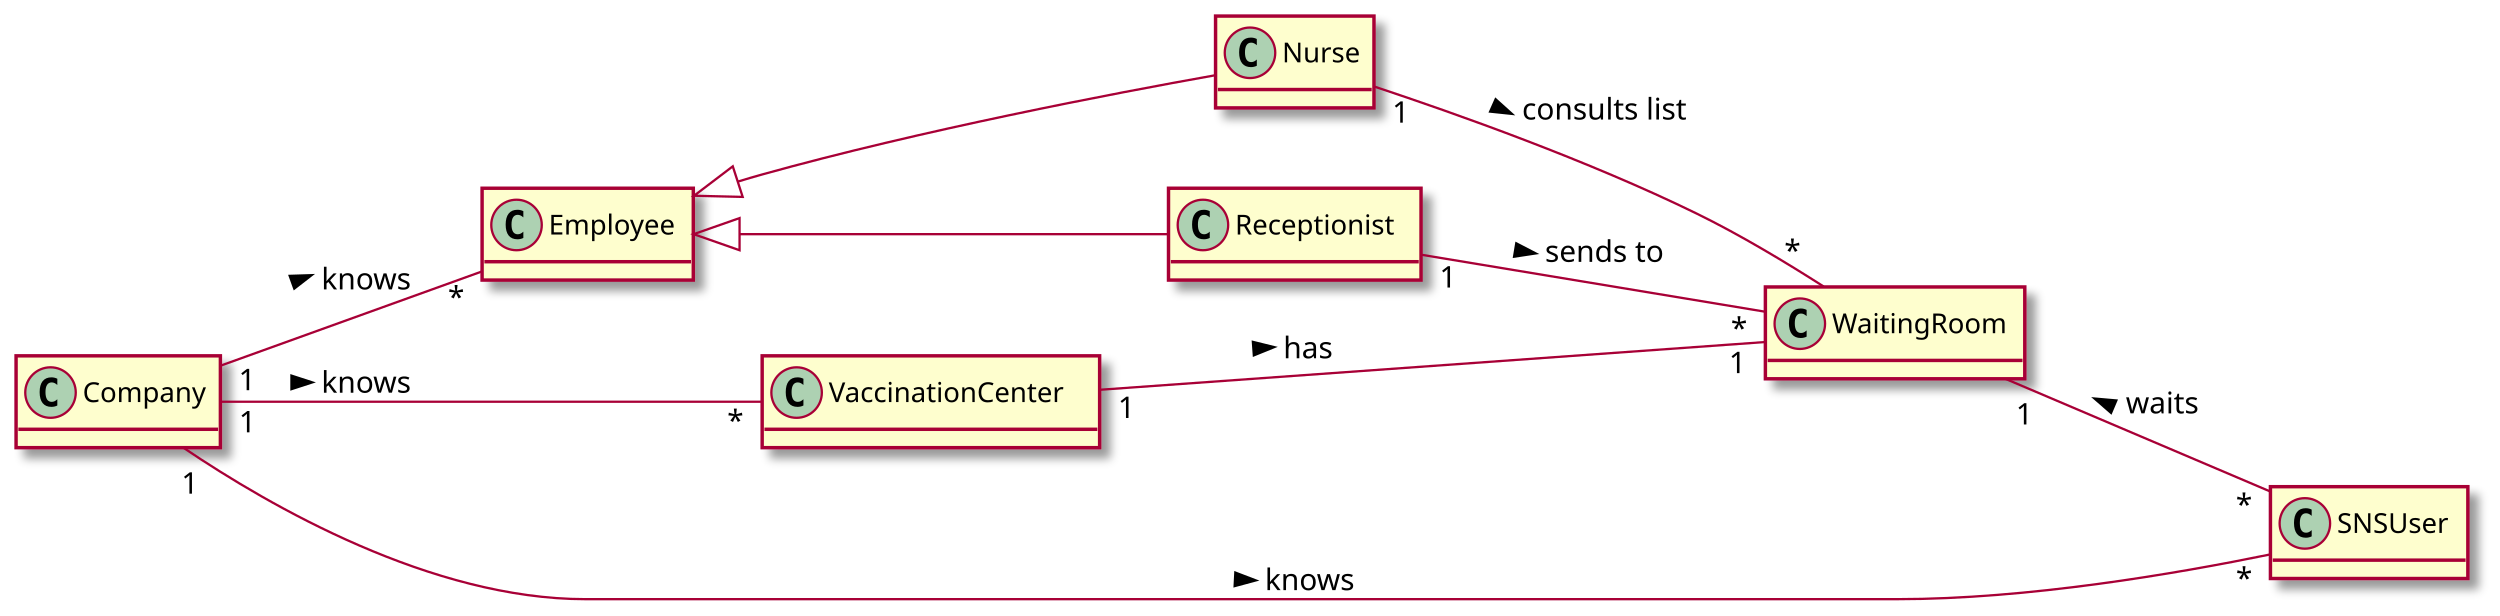
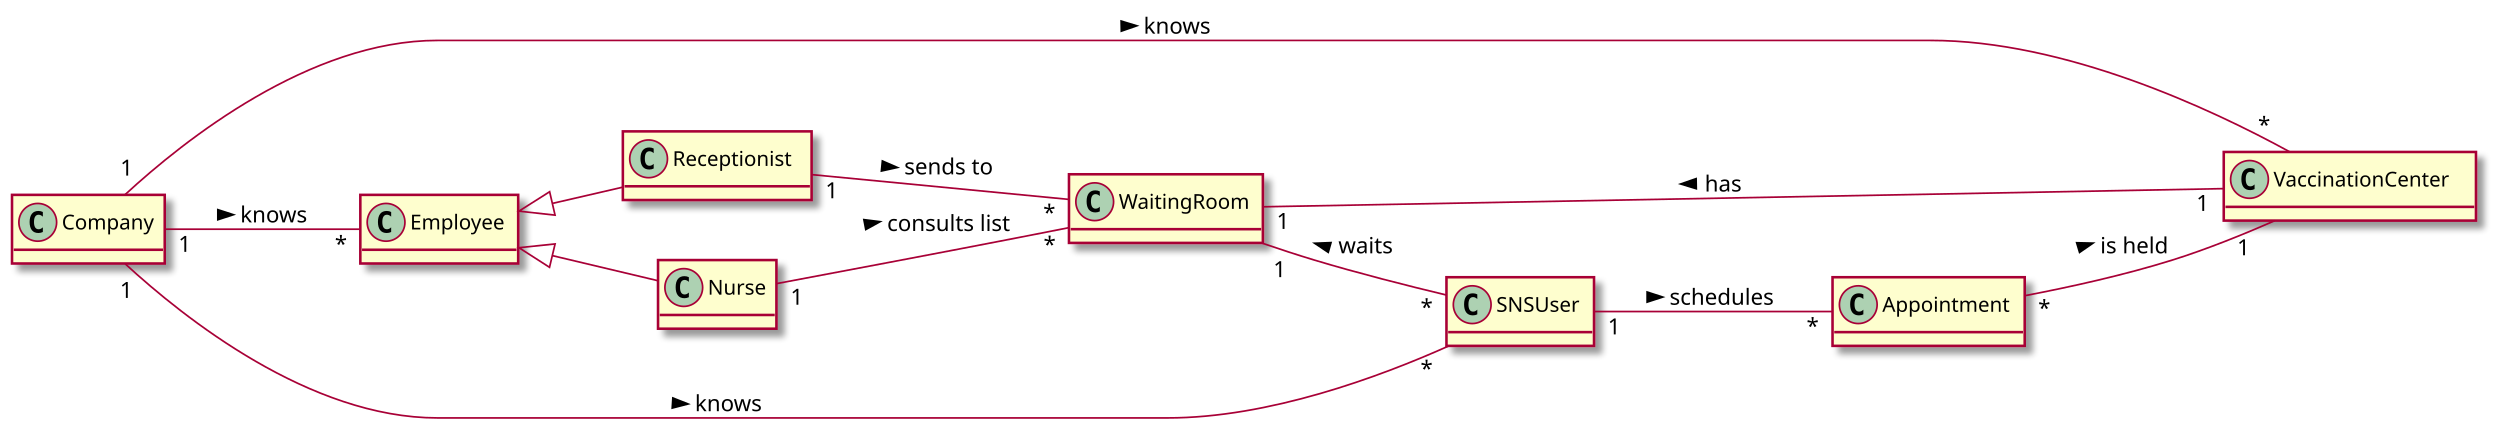
- <svg xmlns="http://www.w3.org/2000/svg" contentScriptType="application/ecmascript" contentStyleType="text/css" height="268px" preserveAspectRatio="none" style="width:1089px;height:268px;background:#FFFFFF;" version="1.1" viewBox="0 0 1089 268" width="1089px" zoomAndPan="magnify">
+ <svg xmlns="http://www.w3.org/2000/svg" contentScriptType="application/ecmascript" contentStyleType="text/css" height="250px" preserveAspectRatio="none" style="width:1457px;height:250px;background:#FFFFFF;" version="1.1" viewBox="0 0 1457 250" width="1457px" zoomAndPan="magnify">
  <defs>
-     <filter height="300%" id="fz05nbijp0z54" width="300%" x="-1" y="-1">
+     <filter height="300%" id="f18soeeq05663s" width="300%" x="-1" y="-1">
      <feGaussianBlur result="blurOut" stdDeviation="2.0" />
      <feColorMatrix in="blurOut" result="blurOut2" type="matrix" values="0 0 0 0 0 0 0 0 0 0 0 0 0 0 0 0 0 0 .4 0" />
      <feOffset dx="4.0" dy="4.0" in="blurOut2" result="blurOut3" />
      <feBlend in="SourceGraphic" in2="blurOut3" mode="normal" />
    </filter>
  </defs>
  <g>
-     <rect codeLine="5" fill="#FEFECE" filter="url(#fz05nbijp0z54)" height="40" id="Employee" style="stroke:#A80036;stroke-width:1.5;" width="92" x="210" y="82" />
-     <ellipse cx="225" cy="98" fill="#ADD1B2" rx="11" ry="11" style="stroke:#A80036;stroke-width:1.0;" />
-     <path d="M227.969,103.641 Q227.391,103.938 226.75,104.078 Q226.109,104.234 225.406,104.234 Q222.906,104.234 221.578,102.594 Q220.266,100.938 220.266,97.812 Q220.266,94.688 221.578,93.031 Q222.906,91.375 225.406,91.375 Q226.109,91.375 226.75,91.531 Q227.406,91.688 227.969,91.984 L227.969,94.703 Q227.344,94.125 226.75,93.859 Q226.156,93.578 225.531,93.578 Q224.188,93.578 223.5,94.656 Q222.812,95.719 222.812,97.812 Q222.812,99.906 223.5,100.984 Q224.188,102.047 225.531,102.047 Q226.156,102.047 226.75,101.781 Q227.344,101.5 227.969,100.922 L227.969,103.641 Z " fill="#000000" />
-     <text fill="#000000" font-family="sans-serif" font-size="12" lengthAdjust="spacing" textLength="60" x="239" y="102.154">Employee</text>
-     <line style="stroke:#A80036;stroke-width:1.5;" x1="211" x2="301" y1="114" y2="114" />
-     <rect codeLine="7" fill="#FEFECE" filter="url(#fz05nbijp0z54)" height="40" id="Nurse" style="stroke:#A80036;stroke-width:1.5;" width="69" x="529.5" y="7" />
-     <ellipse cx="544.5" cy="23" fill="#ADD1B2" rx="11" ry="11" style="stroke:#A80036;stroke-width:1.0;" />
-     <path d="M547.469,28.641 Q546.891,28.938 546.25,29.078 Q545.609,29.234 544.906,29.234 Q542.406,29.234 541.078,27.594 Q539.766,25.938 539.766,22.812 Q539.766,19.688 541.078,18.031 Q542.406,16.375 544.906,16.375 Q545.609,16.375 546.25,16.531 Q546.906,16.688 547.469,16.984 L547.469,19.703 Q546.844,19.125 546.25,18.859 Q545.656,18.578 545.031,18.578 Q543.688,18.578 543,19.656 Q542.312,20.719 542.312,22.812 Q542.312,24.906 543,25.984 Q543.688,27.047 545.031,27.047 Q545.656,27.047 546.25,26.781 Q546.844,26.5 547.469,25.922 L547.469,28.641 Z " fill="#000000" />
-     <text fill="#000000" font-family="sans-serif" font-size="12" lengthAdjust="spacing" textLength="37" x="558.5" y="27.154">Nurse</text>
-     <line style="stroke:#A80036;stroke-width:1.5;" x1="530.5" x2="597.5" y1="39" y2="39" />
-     <rect codeLine="9" fill="#FEFECE" filter="url(#fz05nbijp0z54)" height="40" id="Receptionist" style="stroke:#A80036;stroke-width:1.5;" width="110" x="509" y="82" />
-     <ellipse cx="524" cy="98" fill="#ADD1B2" rx="11" ry="11" style="stroke:#A80036;stroke-width:1.0;" />
-     <path d="M526.969,103.641 Q526.391,103.938 525.75,104.078 Q525.109,104.234 524.406,104.234 Q521.906,104.234 520.578,102.594 Q519.266,100.938 519.266,97.812 Q519.266,94.688 520.578,93.031 Q521.906,91.375 524.406,91.375 Q525.109,91.375 525.75,91.531 Q526.406,91.688 526.969,91.984 L526.969,94.703 Q526.344,94.125 525.75,93.859 Q525.156,93.578 524.531,93.578 Q523.188,93.578 522.5,94.656 Q521.812,95.719 521.812,97.812 Q521.812,99.906 522.5,100.984 Q523.188,102.047 524.531,102.047 Q525.156,102.047 525.75,101.781 Q526.344,101.5 526.969,100.922 L526.969,103.641 Z " fill="#000000" />
-     <text fill="#000000" font-family="sans-serif" font-size="12" lengthAdjust="spacing" textLength="78" x="538" y="102.154">Receptionist</text>
-     <line style="stroke:#A80036;stroke-width:1.5;" x1="510" x2="618" y1="114" y2="114" />
-     <rect codeLine="11" fill="#FEFECE" filter="url(#fz05nbijp0z54)" height="40" id="VaccinationCenter" style="stroke:#A80036;stroke-width:1.5;" width="147" x="332" y="155" />
-     <ellipse cx="347" cy="171" fill="#ADD1B2" rx="11" ry="11" style="stroke:#A80036;stroke-width:1.0;" />
-     <path d="M349.969,176.641 Q349.391,176.938 348.75,177.078 Q348.109,177.234 347.406,177.234 Q344.906,177.234 343.578,175.594 Q342.266,173.938 342.266,170.812 Q342.266,167.688 343.578,166.031 Q344.906,164.375 347.406,164.375 Q348.109,164.375 348.75,164.531 Q349.406,164.688 349.969,164.984 L349.969,167.703 Q349.344,167.125 348.75,166.859 Q348.156,166.578 347.531,166.578 Q346.188,166.578 345.5,167.656 Q344.812,168.719 344.812,170.812 Q344.812,172.906 345.5,173.984 Q346.188,175.047 347.531,175.047 Q348.156,175.047 348.75,174.781 Q349.344,174.5 349.969,173.922 L349.969,176.641 Z " fill="#000000" />
-     <text fill="#000000" font-family="sans-serif" font-size="12" lengthAdjust="spacing" textLength="115" x="361" y="175.154">VaccinationCenter</text>
-     <line style="stroke:#A80036;stroke-width:1.5;" x1="333" x2="478" y1="187" y2="187" />
-     <rect codeLine="13" fill="#FEFECE" filter="url(#fz05nbijp0z54)" height="40" id="WaitingRoom" style="stroke:#A80036;stroke-width:1.5;" width="113" x="769" y="125" />
-     <ellipse cx="784" cy="141" fill="#ADD1B2" rx="11" ry="11" style="stroke:#A80036;stroke-width:1.0;" />
-     <path d="M786.969,146.641 Q786.391,146.938 785.75,147.078 Q785.109,147.234 784.406,147.234 Q781.906,147.234 780.578,145.594 Q779.266,143.938 779.266,140.812 Q779.266,137.688 780.578,136.031 Q781.906,134.375 784.406,134.375 Q785.109,134.375 785.75,134.531 Q786.406,134.688 786.969,134.984 L786.969,137.703 Q786.344,137.125 785.75,136.859 Q785.156,136.578 784.531,136.578 Q783.188,136.578 782.5,137.656 Q781.812,138.719 781.812,140.812 Q781.812,142.906 782.5,143.984 Q783.188,145.047 784.531,145.047 Q785.156,145.047 785.75,144.781 Q786.344,144.5 786.969,143.922 L786.969,146.641 Z " fill="#000000" />
-     <text fill="#000000" font-family="sans-serif" font-size="12" lengthAdjust="spacing" textLength="81" x="798" y="145.154">WaitingRoom</text>
-     <line style="stroke:#A80036;stroke-width:1.5;" x1="770" x2="881" y1="157" y2="157" />
-     <rect codeLine="15" fill="#FEFECE" filter="url(#fz05nbijp0z54)" height="40" id="SNSUser" style="stroke:#A80036;stroke-width:1.5;" width="86" x="989" y="212" />
-     <ellipse cx="1004" cy="228" fill="#ADD1B2" rx="11" ry="11" style="stroke:#A80036;stroke-width:1.0;" />
-     <path d="M1006.969,233.641 Q1006.391,233.938 1005.75,234.078 Q1005.109,234.234 1004.406,234.234 Q1001.906,234.234 1000.578,232.594 Q999.266,230.938 999.266,227.812 Q999.266,224.688 1000.578,223.031 Q1001.906,221.375 1004.406,221.375 Q1005.109,221.375 1005.75,221.531 Q1006.406,221.688 1006.969,221.984 L1006.969,224.703 Q1006.344,224.125 1005.75,223.859 Q1005.156,223.578 1004.531,223.578 Q1003.188,223.578 1002.5,224.656 Q1001.812,225.719 1001.812,227.812 Q1001.812,229.906 1002.5,230.984 Q1003.188,232.047 1004.531,232.047 Q1005.156,232.047 1005.75,231.781 Q1006.344,231.5 1006.969,230.922 L1006.969,233.641 Z " fill="#000000" />
-     <text fill="#000000" font-family="sans-serif" font-size="12" lengthAdjust="spacing" textLength="54" x="1018" y="232.154">SNSUser</text>
-     <line style="stroke:#A80036;stroke-width:1.5;" x1="990" x2="1074" y1="244" y2="244" />
-     <rect codeLine="17" fill="#FEFECE" filter="url(#fz05nbijp0z54)" height="40" id="Company" style="stroke:#A80036;stroke-width:1.5;" width="89" x="7" y="155" />
-     <ellipse cx="22" cy="171" fill="#ADD1B2" rx="11" ry="11" style="stroke:#A80036;stroke-width:1.0;" />
-     <path d="M24.969,176.641 Q24.391,176.938 23.75,177.078 Q23.109,177.234 22.406,177.234 Q19.906,177.234 18.578,175.594 Q17.266,173.938 17.266,170.812 Q17.266,167.688 18.578,166.031 Q19.906,164.375 22.406,164.375 Q23.109,164.375 23.75,164.531 Q24.406,164.688 24.969,164.984 L24.969,167.703 Q24.344,167.125 23.75,166.859 Q23.156,166.578 22.531,166.578 Q21.188,166.578 20.5,167.656 Q19.812,168.719 19.812,170.812 Q19.812,172.906 20.5,173.984 Q21.188,175.047 22.531,175.047 Q23.156,175.047 23.75,174.781 Q24.344,174.5 24.969,173.922 L24.969,176.641 Z " fill="#000000" />
-     <text fill="#000000" font-family="sans-serif" font-size="12" lengthAdjust="spacing" textLength="57" x="36" y="175.154">Company</text>
-     <line style="stroke:#A80036;stroke-width:1.5;" x1="8" x2="95" y1="187" y2="187" />
-     <path codeLine="19" d="M321.38,79.11 C324.96,78.01 328.52,76.97 332,76 C401.32,56.71 484.16,40.84 529.4,32.77 " fill="none" id="Employee-backto-Nurse" style="stroke:#A80036;stroke-width:1.0;" />
-     <polygon fill="none" points="323.51,85.77,302.32,85.27,319.2,72.45,323.51,85.77" style="stroke:#A80036;stroke-width:1.0;" />
-     <path codeLine="20" d="M322.21,102 C377.79,102 456.74,102 508.88,102 " fill="none" id="Employee-backto-Receptionist" style="stroke:#A80036;stroke-width:1.0;" />
-     <polygon fill="none" points="322.15,109,302.15,102,322.15,95,322.15,109" style="stroke:#A80036;stroke-width:1.0;" />
-     <path codeLine="22" d="M479.31,169.77 C561.76,163.86 694.3,154.34 768.88,148.99 " fill="none" id="VaccinationCenter-WaitingRoom" style="stroke:#A80036;stroke-width:1.0;" />
-     <polygon fill="#000000" points="554.987,151.208,545.755,148.925,546.176,154.787,554.987,151.208" style="stroke:#000000;stroke-width:1.0;" />
-     <text fill="#000000" font-family="sans-serif" font-size="13" lengthAdjust="spacing" textLength="23" x="559" y="156.067">has</text>
-     <text fill="#000000" font-family="sans-serif" font-size="13" lengthAdjust="spacing" textLength="8" x="486.969" y="182.067">1</text>
-     <text fill="#000000" font-family="sans-serif" font-size="13" lengthAdjust="spacing" textLength="8" x="753.113" y="162.538">1</text>
-     <path codeLine="23" d="M873.67,165.07 C908.47,179.87 955.4,199.84 988.93,214.1 " fill="none" id="WaitingRoom-SNSUser" style="stroke:#A80036;stroke-width:1.0;" />
-     <polygon fill="#000000" points="912.399,173.609,919.572,179.854,921.873,174.445,912.399,173.609" style="stroke:#000000;stroke-width:1.0;" />
-     <text fill="#000000" font-family="sans-serif" font-size="13" lengthAdjust="spacing" textLength="32" x="926" y="180.067">waits</text>
-     <text fill="#000000" font-family="sans-serif" font-size="13" lengthAdjust="spacing" textLength="8" x="878.093" y="184.91">1</text>
-     <text fill="#000000" font-family="sans-serif" font-size="13" lengthAdjust="spacing" textLength="7" x="973.926" y="224.391">*</text>
-     <path codeLine="25" d="M598.8,37.76 C634.43,49.57 691.83,69.95 739,93 C758.04,102.3 778.35,114.55 794.4,124.82 " fill="none" id="Nurse-WaitingRoom" style="stroke:#A80036;stroke-width:1.0;" />
-     <polygon fill="#000000" points="658.568,49.6,651.5,43.237,649.109,48.606,658.568,49.6" style="stroke:#000000;stroke-width:1.0;" />
-     <text fill="#000000" font-family="sans-serif" font-size="13" lengthAdjust="spacing" textLength="75" x="663" y="52.067">consults list</text>
-     <text fill="#000000" font-family="sans-serif" font-size="13" lengthAdjust="spacing" textLength="8" x="606.439" y="53.435">1</text>
-     <text fill="#000000" font-family="sans-serif" font-size="13" lengthAdjust="spacing" textLength="7" x="777.236" y="113.775">*</text>
-     <path codeLine="26" d="M619.08,110.96 C662.9,118.22 724.42,128.42 768.69,135.75 " fill="none" id="Receptionist-WaitingRoom" style="stroke:#A80036;stroke-width:1.0;" />
-     <polygon fill="#000000" points="668.933,110.384,660.49,106.006,659.529,111.805,668.933,110.384" style="stroke:#000000;stroke-width:1.0;" />
-     <text fill="#000000" font-family="sans-serif" font-size="13" lengthAdjust="spacing" textLength="55" x="673" y="114.067">sends to</text>
-     <text fill="#000000" font-family="sans-serif" font-size="13" lengthAdjust="spacing" textLength="8" x="627.019" y="125.248">1</text>
-     <text fill="#000000" font-family="sans-serif" font-size="13" lengthAdjust="spacing" textLength="7" x="753.963" y="147.601">*</text>
-     <path codeLine="28" d="M96.02,175 C154.88,175 260.66,175 331.73,175 " fill="none" id="Company-VaccinationCenter" style="stroke:#A80036;stroke-width:1.0;" />
-     <polygon fill="#000000" points="136,166.566,126.955,163.627,126.955,169.505,136,166.566" style="stroke:#000000;stroke-width:1.0;" />
-     <text fill="#000000" font-family="sans-serif" font-size="13" lengthAdjust="spacing" textLength="39" x="140" y="171.067">knows</text>
-     <text fill="#000000" font-family="sans-serif" font-size="13" lengthAdjust="spacing" textLength="8" x="104.056" y="188.32">1</text>
-     <text fill="#000000" font-family="sans-serif" font-size="13" lengthAdjust="spacing" textLength="7" x="316.762" y="187.847">*</text>
-     <path codeLine="29" d="M80.09,195.16 C117.67,220.58 187.97,261 255,261 C255,261 255,261 826.5,261 C883.16,261 947.78,249.95 988.95,241.5 " fill="none" id="Company-SNSUser" style="stroke:#A80036;stroke-width:1.0;" />
-     <polygon fill="#000000" points="546.994,252.821,538.11,249.425,537.811,255.296,546.994,252.821" style="stroke:#000000;stroke-width:1.0;" />
-     <text fill="#000000" font-family="sans-serif" font-size="13" lengthAdjust="spacing" textLength="39" x="551" y="257.067">knows</text>
-     <text fill="#000000" font-family="sans-serif" font-size="13" lengthAdjust="spacing" textLength="8" x="79.006" y="215.025">1</text>
-     <text fill="#000000" font-family="sans-serif" font-size="13" lengthAdjust="spacing" textLength="7" x="973.949" y="256.5">*</text>
-     <path codeLine="30" d="M96.44,159.16 C129.94,147.08 175.92,130.51 209.74,118.31 " fill="none" id="Company-Employee" style="stroke:#A80036;stroke-width:1.0;" />
-     <polygon fill="#000000" points="135.704,119.871,126.198,120.174,128.191,125.703,135.704,119.871" style="stroke:#000000;stroke-width:1.0;" />
-     <text fill="#000000" font-family="sans-serif" font-size="13" lengthAdjust="spacing" textLength="39" x="140" y="126.067">knows</text>
-     <text fill="#000000" font-family="sans-serif" font-size="13" lengthAdjust="spacing" textLength="8" x="103.934" y="169.96">1</text>
-     <text fill="#000000" font-family="sans-serif" font-size="13" lengthAdjust="spacing" textLength="7" x="195.12" y="134.033">*</text>
+     <rect codeLine="5" fill="#FEFECE" filter="url(#f18soeeq05663s)" height="40" id="Employee" style="stroke:#A80036;stroke-width:1.5;" width="92" x="210" y="113.566" />
+     <ellipse cx="225" cy="129.566" fill="#ADD1B2" rx="11" ry="11" style="stroke:#A80036;stroke-width:1.0;" />
+     <path d="M227.969,135.207 Q227.391,135.503 226.75,135.644 Q226.109,135.8 225.406,135.8 Q222.906,135.8 221.578,134.16 Q220.266,132.503 220.266,129.378 Q220.266,126.253 221.578,124.597 Q222.906,122.941 225.406,122.941 Q226.109,122.941 226.75,123.097 Q227.406,123.253 227.969,123.55 L227.969,126.269 Q227.344,125.691 226.75,125.425 Q226.156,125.144 225.531,125.144 Q224.188,125.144 223.5,126.222 Q222.812,127.285 222.812,129.378 Q222.812,131.472 223.5,132.55 Q224.188,133.613 225.531,133.613 Q226.156,133.613 226.75,133.347 Q227.344,133.066 227.969,132.488 L227.969,135.207 Z " fill="#000000" />
+     <text fill="#000000" font-family="sans-serif" font-size="12" lengthAdjust="spacing" textLength="60" x="239" y="133.72">Employee</text>
+     <line style="stroke:#A80036;stroke-width:1.5;" x1="211" x2="301" y1="145.566" y2="145.566" />
+     <rect codeLine="7" fill="#FEFECE" filter="url(#f18soeeq05663s)" height="40" id="Nurse" style="stroke:#A80036;stroke-width:1.5;" width="69" x="383.5" y="151.566" />
+     <ellipse cx="398.5" cy="167.566" fill="#ADD1B2" rx="11" ry="11" style="stroke:#A80036;stroke-width:1.0;" />
+     <path d="M401.469,173.207 Q400.891,173.503 400.25,173.644 Q399.609,173.8 398.906,173.8 Q396.406,173.8 395.078,172.16 Q393.766,170.503 393.766,167.378 Q393.766,164.253 395.078,162.597 Q396.406,160.941 398.906,160.941 Q399.609,160.941 400.25,161.097 Q400.906,161.253 401.469,161.55 L401.469,164.269 Q400.844,163.691 400.25,163.425 Q399.656,163.144 399.031,163.144 Q397.688,163.144 397,164.222 Q396.312,165.285 396.312,167.378 Q396.312,169.472 397,170.55 Q397.688,171.613 399.031,171.613 Q399.656,171.613 400.25,171.347 Q400.844,171.066 401.469,170.488 L401.469,173.207 Z " fill="#000000" />
+     <text fill="#000000" font-family="sans-serif" font-size="12" lengthAdjust="spacing" textLength="37" x="412.5" y="171.72">Nurse</text>
+     <line style="stroke:#A80036;stroke-width:1.5;" x1="384.5" x2="451.5" y1="183.566" y2="183.566" />
+     <rect codeLine="9" fill="#FEFECE" filter="url(#f18soeeq05663s)" height="40" id="Receptionist" style="stroke:#A80036;stroke-width:1.5;" width="110" x="363" y="76.566" />
+     <ellipse cx="378" cy="92.566" fill="#ADD1B2" rx="11" ry="11" style="stroke:#A80036;stroke-width:1.0;" />
+     <path d="M380.969,98.207 Q380.391,98.503 379.75,98.644 Q379.109,98.8 378.406,98.8 Q375.906,98.8 374.578,97.16 Q373.266,95.503 373.266,92.378 Q373.266,89.253 374.578,87.597 Q375.906,85.941 378.406,85.941 Q379.109,85.941 379.75,86.097 Q380.406,86.253 380.969,86.55 L380.969,89.269 Q380.344,88.691 379.75,88.425 Q379.156,88.144 378.531,88.144 Q377.188,88.144 376.5,89.222 Q375.812,90.285 375.812,92.378 Q375.812,94.472 376.5,95.55 Q377.188,96.613 378.531,96.613 Q379.156,96.613 379.75,96.347 Q380.344,96.066 380.969,95.488 L380.969,98.207 Z " fill="#000000" />
+     <text fill="#000000" font-family="sans-serif" font-size="12" lengthAdjust="spacing" textLength="78" x="392" y="96.72">Receptionist</text>
+     <line style="stroke:#A80036;stroke-width:1.5;" x1="364" x2="472" y1="108.566" y2="108.566" />
+     <rect codeLine="11" fill="#FEFECE" filter="url(#f18soeeq05663s)" height="40" id="VaccinationCenter" style="stroke:#A80036;stroke-width:1.5;" width="147" x="1296" y="88.566" />
+     <ellipse cx="1311" cy="104.566" fill="#ADD1B2" rx="11" ry="11" style="stroke:#A80036;stroke-width:1.0;" />
+     <path d="M1313.969,110.207 Q1313.391,110.503 1312.75,110.644 Q1312.109,110.8 1311.406,110.8 Q1308.906,110.8 1307.578,109.16 Q1306.266,107.503 1306.266,104.378 Q1306.266,101.253 1307.578,99.597 Q1308.906,97.941 1311.406,97.941 Q1312.109,97.941 1312.75,98.097 Q1313.406,98.253 1313.969,98.55 L1313.969,101.269 Q1313.344,100.691 1312.75,100.425 Q1312.156,100.144 1311.531,100.144 Q1310.188,100.144 1309.5,101.222 Q1308.812,102.285 1308.812,104.378 Q1308.812,106.472 1309.5,107.55 Q1310.188,108.613 1311.531,108.613 Q1312.156,108.613 1312.75,108.347 Q1313.344,108.066 1313.969,107.488 L1313.969,110.207 Z " fill="#000000" />
+     <text fill="#000000" font-family="sans-serif" font-size="12" lengthAdjust="spacing" textLength="115" x="1325" y="108.72">VaccinationCenter</text>
+     <line style="stroke:#A80036;stroke-width:1.5;" x1="1297" x2="1442" y1="120.566" y2="120.566" />
+     <rect codeLine="13" fill="#FEFECE" filter="url(#f18soeeq05663s)" height="40" id="WaitingRoom" style="stroke:#A80036;stroke-width:1.5;" width="113" x="623" y="101.566" />
+     <ellipse cx="638" cy="117.566" fill="#ADD1B2" rx="11" ry="11" style="stroke:#A80036;stroke-width:1.0;" />
+     <path d="M640.969,123.207 Q640.391,123.503 639.75,123.644 Q639.109,123.8 638.406,123.8 Q635.906,123.8 634.578,122.16 Q633.266,120.503 633.266,117.378 Q633.266,114.253 634.578,112.597 Q635.906,110.941 638.406,110.941 Q639.109,110.941 639.75,111.097 Q640.406,111.253 640.969,111.55 L640.969,114.269 Q640.344,113.691 639.75,113.425 Q639.156,113.144 638.531,113.144 Q637.188,113.144 636.5,114.222 Q635.812,115.285 635.812,117.378 Q635.812,119.472 636.5,120.55 Q637.188,121.613 638.531,121.613 Q639.156,121.613 639.75,121.347 Q640.344,121.066 640.969,120.488 L640.969,123.207 Z " fill="#000000" />
+     <text fill="#000000" font-family="sans-serif" font-size="12" lengthAdjust="spacing" textLength="81" x="652" y="121.72">WaitingRoom</text>
+     <line style="stroke:#A80036;stroke-width:1.5;" x1="624" x2="735" y1="133.566" y2="133.566" />
+     <rect codeLine="15" fill="#FEFECE" filter="url(#f18soeeq05663s)" height="40" id="SNSUser" style="stroke:#A80036;stroke-width:1.5;" width="86" x="843" y="161.566" />
+     <ellipse cx="858" cy="177.566" fill="#ADD1B2" rx="11" ry="11" style="stroke:#A80036;stroke-width:1.0;" />
+     <path d="M860.969,183.207 Q860.391,183.503 859.75,183.644 Q859.109,183.8 858.406,183.8 Q855.906,183.8 854.578,182.16 Q853.266,180.503 853.266,177.378 Q853.266,174.253 854.578,172.597 Q855.906,170.941 858.406,170.941 Q859.109,170.941 859.75,171.097 Q860.406,171.253 860.969,171.55 L860.969,174.269 Q860.344,173.691 859.75,173.425 Q859.156,173.144 858.531,173.144 Q857.188,173.144 856.5,174.222 Q855.812,175.285 855.812,177.378 Q855.812,179.472 856.5,180.55 Q857.188,181.613 858.531,181.613 Q859.156,181.613 859.75,181.347 Q860.344,181.066 860.969,180.488 L860.969,183.207 Z " fill="#000000" />
+     <text fill="#000000" font-family="sans-serif" font-size="12" lengthAdjust="spacing" textLength="54" x="872" y="181.72">SNSUser</text>
+     <line style="stroke:#A80036;stroke-width:1.5;" x1="844" x2="928" y1="193.566" y2="193.566" />
+     <rect codeLine="17" fill="#FEFECE" filter="url(#f18soeeq05663s)" height="40" id="Company" style="stroke:#A80036;stroke-width:1.5;" width="89" x="7" y="113.566" />
+     <ellipse cx="22" cy="129.566" fill="#ADD1B2" rx="11" ry="11" style="stroke:#A80036;stroke-width:1.0;" />
+     <path d="M24.969,135.207 Q24.391,135.503 23.75,135.644 Q23.109,135.8 22.406,135.8 Q19.906,135.8 18.578,134.16 Q17.266,132.503 17.266,129.378 Q17.266,126.253 18.578,124.597 Q19.906,122.941 22.406,122.941 Q23.109,122.941 23.75,123.097 Q24.406,123.253 24.969,123.55 L24.969,126.269 Q24.344,125.691 23.75,125.425 Q23.156,125.144 22.531,125.144 Q21.188,125.144 20.5,126.222 Q19.812,127.285 19.812,129.378 Q19.812,131.472 20.5,132.55 Q21.188,133.613 22.531,133.613 Q23.156,133.613 23.75,133.347 Q24.344,133.066 24.969,132.488 L24.969,135.207 Z " fill="#000000" />
+     <text fill="#000000" font-family="sans-serif" font-size="12" lengthAdjust="spacing" textLength="57" x="36" y="133.72">Company</text>
+     <line style="stroke:#A80036;stroke-width:1.5;" x1="8" x2="95" y1="145.566" y2="145.566" />
+     <rect codeLine="19" fill="#FEFECE" filter="url(#f18soeeq05663s)" height="40" id="Appointment" style="stroke:#A80036;stroke-width:1.5;" width="112" x="1068" y="161.566" />
+     <ellipse cx="1083" cy="177.566" fill="#ADD1B2" rx="11" ry="11" style="stroke:#A80036;stroke-width:1.0;" />
+     <path d="M1085.969,183.207 Q1085.391,183.503 1084.75,183.644 Q1084.109,183.8 1083.406,183.8 Q1080.906,183.8 1079.578,182.16 Q1078.266,180.503 1078.266,177.378 Q1078.266,174.253 1079.578,172.597 Q1080.906,170.941 1083.406,170.941 Q1084.109,170.941 1084.75,171.097 Q1085.406,171.253 1085.969,171.55 L1085.969,174.269 Q1085.344,173.691 1084.75,173.425 Q1084.156,173.144 1083.531,173.144 Q1082.188,173.144 1081.5,174.222 Q1080.812,175.285 1080.812,177.378 Q1080.812,179.472 1081.5,180.55 Q1082.188,181.613 1083.531,181.613 Q1084.156,181.613 1084.75,181.347 Q1085.344,181.066 1085.969,180.488 L1085.969,183.207 Z " fill="#000000" />
+     <text fill="#000000" font-family="sans-serif" font-size="12" lengthAdjust="spacing" textLength="80" x="1097" y="181.72">Appointment</text>
+     <line style="stroke:#A80036;stroke-width:1.5;" x1="1069" x2="1179" y1="193.566" y2="193.566" />
+     <path codeLine="21" d="M321.99,149.006 C343.08,154.006 365.6,159.356 383.43,163.596 " fill="none" id="Employee-backto-Nurse" style="stroke:#A80036;stroke-width:1.0;" />
+     <polygon fill="none" points="320.26,155.786,302.42,144.356,323.5,142.166,320.26,155.786" style="stroke:#A80036;stroke-width:1.0;" />
+     <path codeLine="22" d="M322.28,118.466 C335.8,115.346 349.89,112.086 362.96,109.066 " fill="none" id="Employee-backto-Receptionist" style="stroke:#A80036;stroke-width:1.0;" />
+     <polygon fill="none" points="323.48,125.376,302.42,123.066,320.33,111.736,323.48,125.376" style="stroke:#A80036;stroke-width:1.0;" />
+     <path codeLine="24" d="M1295.98,109.936 C1157.91,112.546 860.02,118.176 736.22,120.516 " fill="none" id="VaccinationCenter-WaitingRoom" style="stroke:#A80036;stroke-width:1.0;" />
+     <polygon fill="#000000" points="979.501,107.227,988.6,109.994,988.489,104.118,979.501,107.227" style="stroke:#000000;stroke-width:1.0;" />
+     <text fill="#000000" font-family="sans-serif" font-size="13" lengthAdjust="spacing" textLength="23" x="993.5" y="111.633">has</text>
+     <text fill="#000000" font-family="sans-serif" font-size="13" lengthAdjust="spacing" textLength="8" x="1279.986" y="122.924">1</text>
+     <text fill="#000000" font-family="sans-serif" font-size="13" lengthAdjust="spacing" textLength="8" x="744" y="133.418">1</text>
+     <path codeLine="25" d="M735.45,141.666 C745.56,145.136 756.06,148.576 766,151.566 C791.3,159.176 820.01,166.456 842.89,171.936 " fill="none" id="WaitingRoom-SNSUser" style="stroke:#A80036;stroke-width:1.0;" />
+     <polygon fill="#000000" points="766.187,141.776,774.096,147.058,775.691,141.4,766.187,141.776" style="stroke:#000000;stroke-width:1.0;" />
+     <text fill="#000000" font-family="sans-serif" font-size="13" lengthAdjust="spacing" textLength="32" x="780" y="147.633">waits</text>
+     <text fill="#000000" font-family="sans-serif" font-size="13" lengthAdjust="spacing" textLength="8" x="742.061" y="161.514">1</text>
+     <text fill="#000000" font-family="sans-serif" font-size="13" lengthAdjust="spacing" textLength="7" x="827.879" y="183.648">*</text>
+     <path codeLine="27" d="M452.7,165.266 C487.76,158.686 544.25,148.036 593,138.566 C602.66,136.686 612.92,134.676 622.86,132.706 " fill="none" id="Nurse-WaitingRoom" style="stroke:#A80036;stroke-width:1.0;" />
+     <polygon fill="#000000" points="512.911,129.193,503.475,128.006,504.579,133.779,512.911,129.193" style="stroke:#000000;stroke-width:1.0;" />
+     <text fill="#000000" font-family="sans-serif" font-size="13" lengthAdjust="spacing" textLength="75" x="517" y="134.633">consults list</text>
+     <text fill="#000000" font-family="sans-serif" font-size="13" lengthAdjust="spacing" textLength="8" x="460.682" y="177.594">1</text>
+     <text fill="#000000" font-family="sans-serif" font-size="13" lengthAdjust="spacing" textLength="7" x="608.155" y="147.17">*</text>
+     <path codeLine="28" d="M473.08,101.776 C516.9,105.996 578.42,111.926 622.69,116.186 " fill="none" id="Receptionist-WaitingRoom" style="stroke:#A80036;stroke-width:1.0;" />
+     <polygon fill="#000000" points="522.977,97.612,514.255,93.819,513.692,99.67,522.977,97.612" style="stroke:#000000;stroke-width:1.0;" />
+     <text fill="#000000" font-family="sans-serif" font-size="13" lengthAdjust="spacing" textLength="55" x="527" y="101.633">sends to</text>
+     <text fill="#000000" font-family="sans-serif" font-size="13" lengthAdjust="spacing" textLength="8" x="481.019" y="115.56">1</text>
+     <text fill="#000000" font-family="sans-serif" font-size="13" lengthAdjust="spacing" textLength="7" x="607.963" y="128.533">*</text>
+     <path codeLine="30" d="M72.95,113.386 C107.41,81.636 180.58,23.566 255,23.566 C255,23.566 255,23.566 1125,23.566 C1203.36,23.566 1288.37,63.286 1334.33,88.426 " fill="none" id="Company-VaccinationCenter" style="stroke:#A80036;stroke-width:1.0;" />
+     <polygon fill="#000000" points="662.499,15.033,653.398,12.274,653.514,18.151,662.499,15.033" style="stroke:#000000;stroke-width:1.0;" />
+     <text fill="#000000" font-family="sans-serif" font-size="13" lengthAdjust="spacing" textLength="39" x="666.5" y="19.633">knows</text>
+     <text fill="#000000" font-family="sans-serif" font-size="13" lengthAdjust="spacing" textLength="8" x="70.076" y="102.341">1</text>
+     <text fill="#000000" font-family="sans-serif" font-size="13" lengthAdjust="spacing" textLength="7" x="1315.971" y="77.393">*</text>
+     <path codeLine="31" d="M72.95,153.746 C107.41,185.496 180.58,243.566 255,243.566 C255,243.566 255,243.566 680.5,243.566 C739.3,243.566 803.68,219.796 844.19,201.696 " fill="none" id="Company-SNSUser" style="stroke:#A80036;stroke-width:1.0;" />
+     <polygon fill="#000000" points="400.99,235.443,392.145,231.948,391.78,237.815,400.99,235.443" style="stroke:#000000;stroke-width:1.0;" />
+     <text fill="#000000" font-family="sans-serif" font-size="13" lengthAdjust="spacing" textLength="39" x="405" y="239.633">knows</text>
+     <text fill="#000000" font-family="sans-serif" font-size="13" lengthAdjust="spacing" textLength="8" x="69.858" y="173.617">1</text>
+     <text fill="#000000" font-family="sans-serif" font-size="13" lengthAdjust="spacing" textLength="7" x="827.845" y="219.475">*</text>
+     <path codeLine="32" d="M96.44,133.566 C129.94,133.566 175.92,133.566 209.74,133.566 " fill="none" id="Company-Employee" style="stroke:#A80036;stroke-width:1.0;" />
+     <polygon fill="#000000" points="136,125.132,126.955,122.193,126.955,128.071,136,125.132" style="stroke:#000000;stroke-width:1.0;" />
+     <text fill="#000000" font-family="sans-serif" font-size="13" lengthAdjust="spacing" textLength="39" x="140" y="129.633">knows</text>
+     <text fill="#000000" font-family="sans-serif" font-size="13" lengthAdjust="spacing" textLength="8" x="103.934" y="146.791">1</text>
+     <text fill="#000000" font-family="sans-serif" font-size="13" lengthAdjust="spacing" textLength="7" x="195.12" y="146.791">*</text>
+     <path codeLine="34" d="M929.19,181.566 C967.91,181.566 1025.5,181.566 1067.85,181.566 " fill="none" id="SNSUser-Appointment" style="stroke:#A80036;stroke-width:1.0;" />
+     <polygon fill="#000000" points="969,173.132,959.955,170.193,959.955,176.071,969,173.132" style="stroke:#000000;stroke-width:1.0;" />
+     <text fill="#000000" font-family="sans-serif" font-size="13" lengthAdjust="spacing" textLength="64" x="973" y="177.633">schedules</text>
+     <text fill="#000000" font-family="sans-serif" font-size="13" lengthAdjust="spacing" textLength="8" x="937.006" y="194.886">1</text>
+     <text fill="#000000" font-family="sans-serif" font-size="13" lengthAdjust="spacing" textLength="7" x="1052.834" y="194.649">*</text>
+     <path codeLine="35" d="M1180.19,172.306 C1206.47,167.276 1238.18,160.276 1266,151.566 C1286.07,145.286 1307.64,136.556 1325.78,128.606 " fill="none" id="Appointment-VaccinationCenter" style="stroke:#A80036;stroke-width:1.0;" />
+     <polygon fill="#000000" points="1219.789,141.695,1210.281,141.48,1211.971,147.11,1219.789,141.695" style="stroke:#000000;stroke-width:1.0;" />
+     <text fill="#000000" font-family="sans-serif" font-size="13" lengthAdjust="spacing" textLength="41" x="1224" y="147.633">is held</text>
+     <text fill="#000000" font-family="sans-serif" font-size="13" lengthAdjust="spacing" textLength="7" x="1187.838" y="184.156">*</text>
+     <text fill="#000000" font-family="sans-serif" font-size="13" lengthAdjust="spacing" textLength="8" x="1303.762" y="148.782">1</text>
  </g>
</svg>
